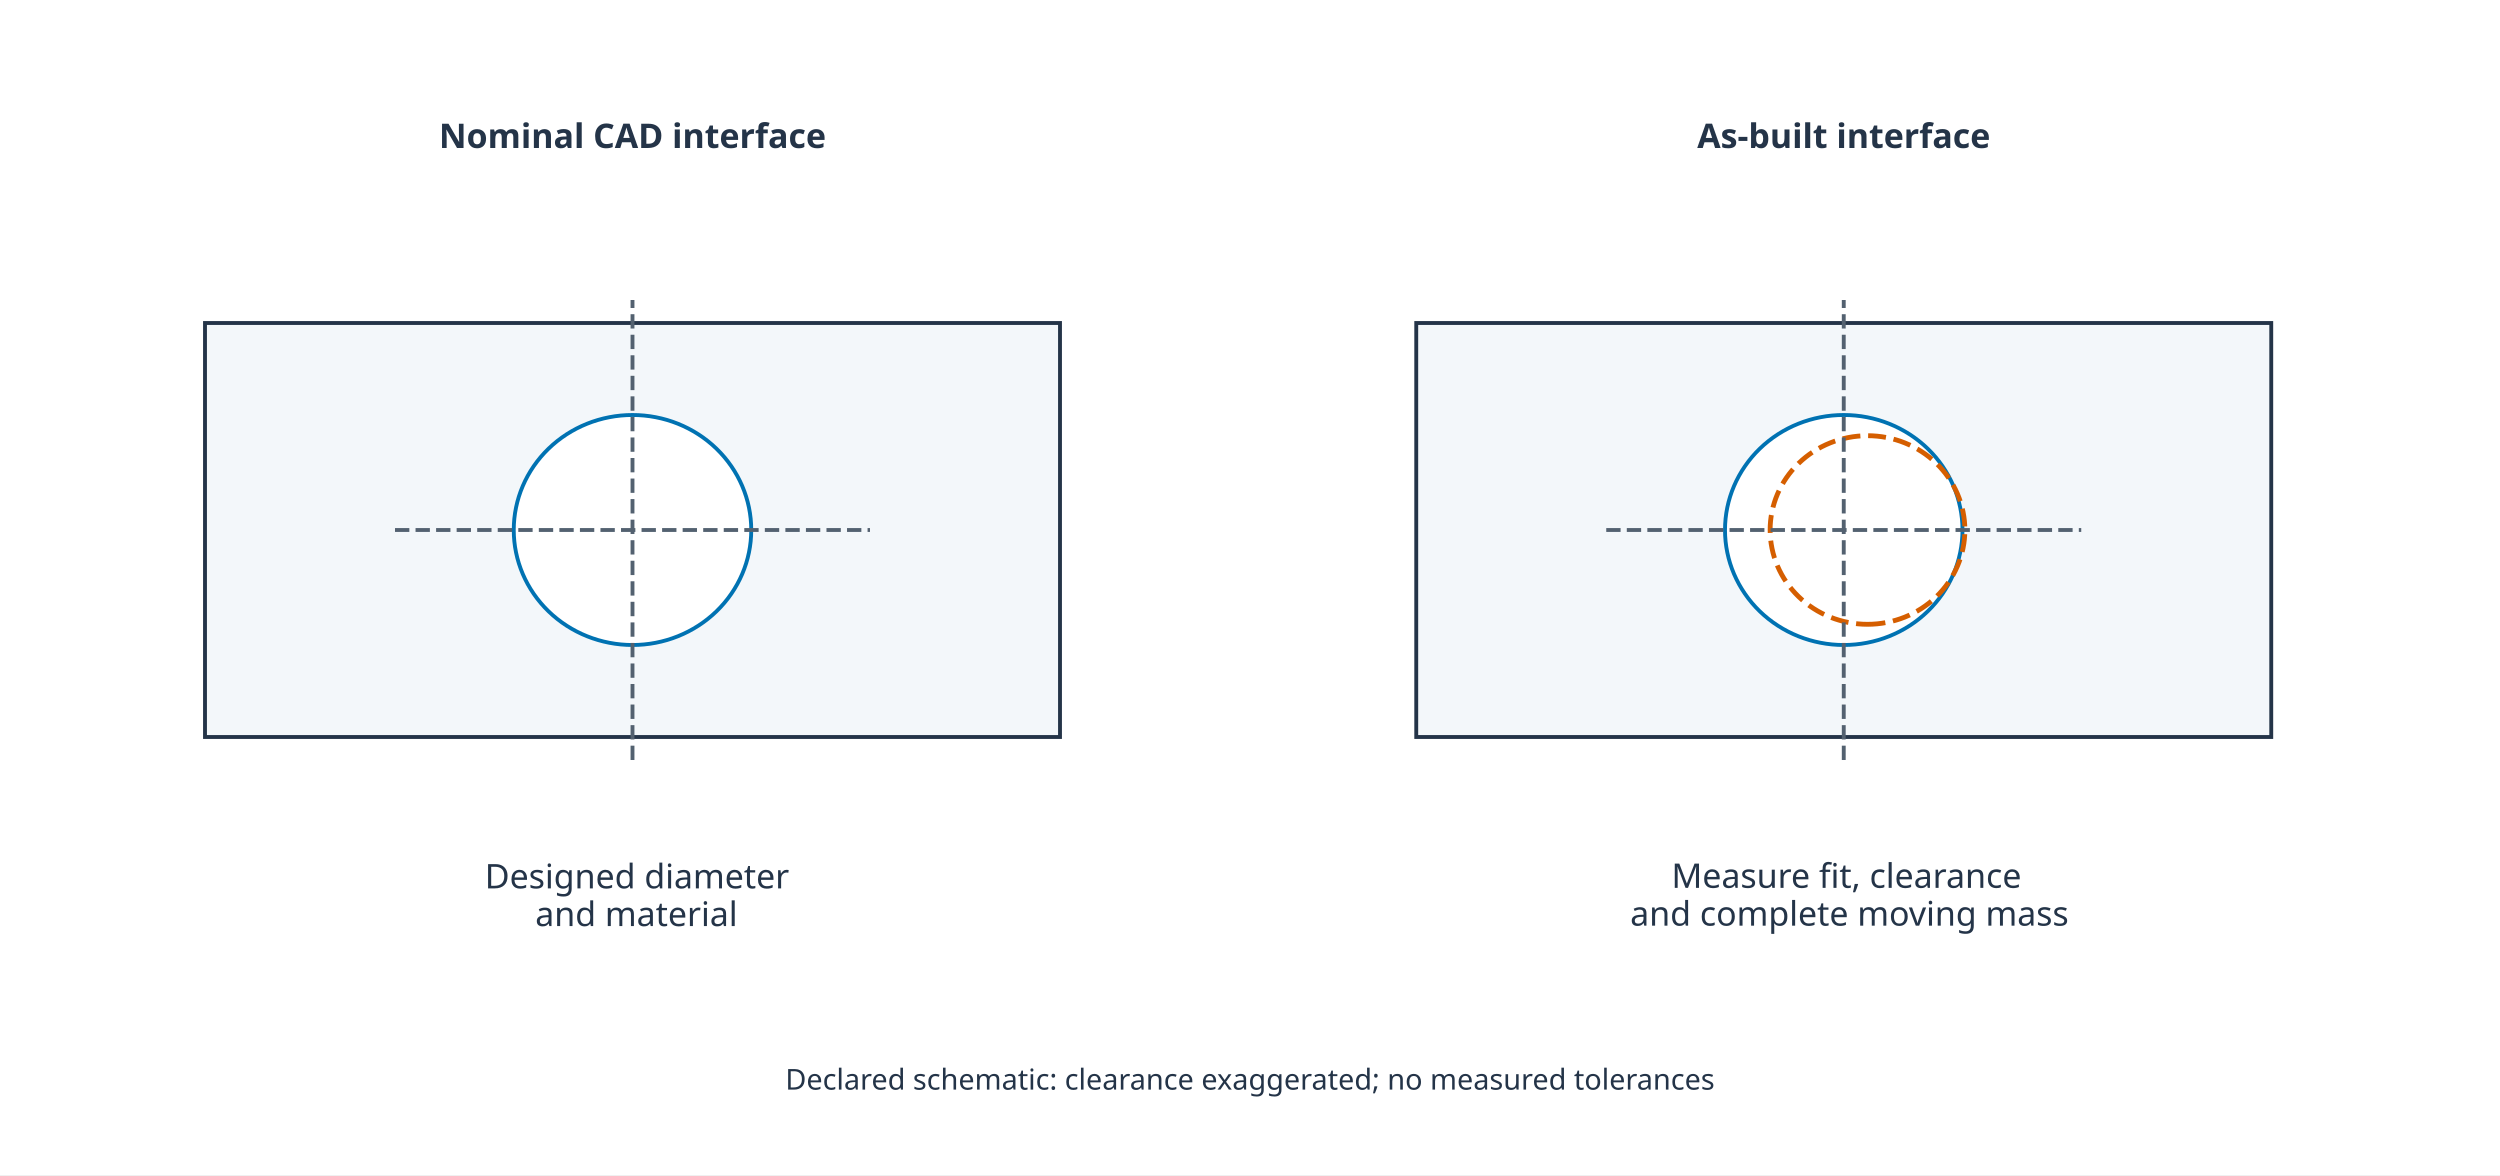
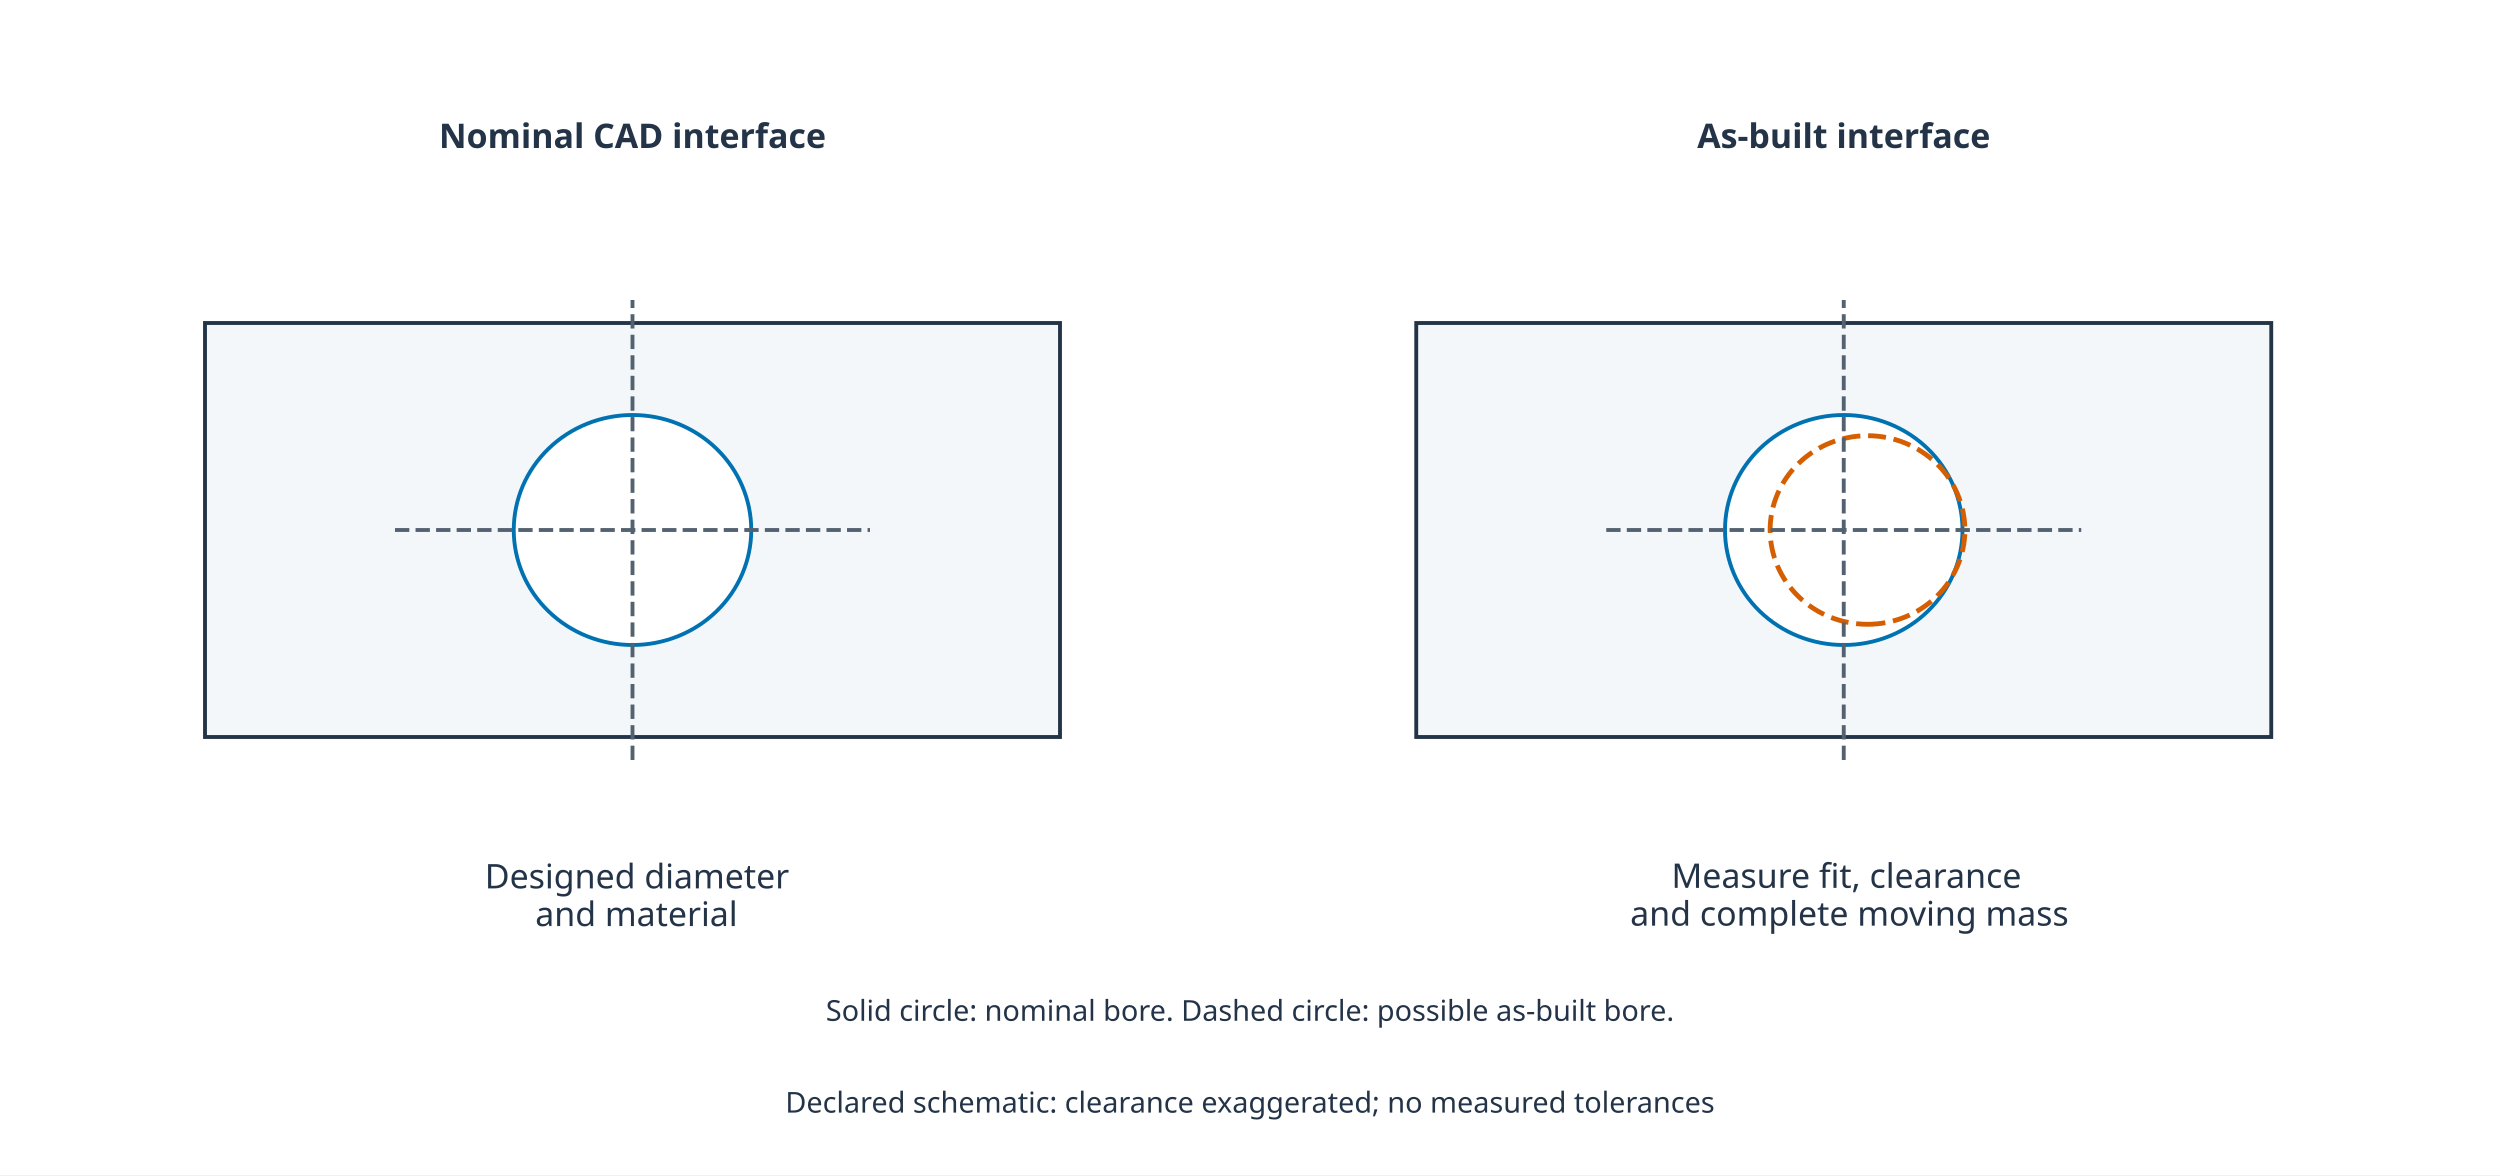
<svg xmlns="http://www.w3.org/2000/svg" width="515.906pt" height="242.476pt" viewBox="0 0 515.906 242.476" version="1.1">
  <defs>
    <style type="text/css">*{stroke-linejoin: round; stroke-linecap: butt}</style>
  </defs>
  <g id="figure_1">
    <g id="patch_1">
-       <path d="M 0 242.476  L 515.906 242.476  L 515.906 0  L 0 0  z " style="fill: #ffffff" />
+       <path d="M 0 242.476 L 515.906 242.476 L 515.906 0 L 0 0 z " style="fill: #ffffff" />
    </g>
    <g id="axes_1">
      <g id="patch_2">
-         <path d="M 42.304 152.089  L 218.744 152.089  L 218.744 66.655  L 42.304 66.655  z " clip-path="url(#pc80df35449)" style="fill: #f3f7fa; stroke: #243448; stroke-width: 0.8; stroke-linejoin: miter" />
+         <path d="M 42.304 152.089 L 218.744 152.089 L 218.744 66.655 L 42.304 66.655 z " clip-path="url(#p4071fee4af)" style="fill: #f3f7fa; stroke: #243448; stroke-width: 0.8; stroke-linejoin: miter" />
      </g>
      <g id="patch_3">
-         <path d="M 130.524 133.104  C 137.023 133.104 143.257 130.603 147.852 126.153  C 152.448 121.702 155.03 115.666 155.03 109.372  C 155.03 103.078 152.448 97.041 147.852 92.591  C 143.257 88.141 137.023 85.64 130.524 85.64  C 124.025 85.64 117.792 88.141 113.196 92.591  C 108.601 97.041 106.019 103.078 106.019 109.372  C 106.019 115.666 108.601 121.702 113.196 126.153  C 117.792 130.603 124.025 133.104 130.524 133.104  z " clip-path="url(#pc80df35449)" style="fill: #ffffff; stroke: #0072b2; stroke-width: 0.8; stroke-linejoin: miter" />
+         <path d="M 130.524 133.104 C 137.023 133.104 143.257 130.603 147.852 126.153 C 152.448 121.702 155.03 115.666 155.03 109.372 C 155.03 103.078 152.448 97.041 147.852 92.591 C 143.257 88.141 137.023 85.64 130.524 85.64 C 124.025 85.64 117.792 88.141 113.196 92.591 C 108.601 97.041 106.019 103.078 106.019 109.372 C 106.019 115.666 108.601 121.702 113.196 126.153 C 117.792 130.603 124.025 133.104 130.524 133.104 z " clip-path="url(#p4071fee4af)" style="fill: #ffffff; stroke: #0072b2; stroke-width: 0.8; stroke-linejoin: miter" />
      </g>
      <g id="patch_4">
-         <path d="M 292.26 152.089  L 468.7 152.089  L 468.7 66.655  L 292.26 66.655  z " clip-path="url(#pc80df35449)" style="fill: #f3f7fa; stroke: #243448; stroke-width: 0.8; stroke-linejoin: miter" />
+         <path d="M 292.26 152.089 L 468.7 152.089 L 468.7 66.655 L 292.26 66.655 z " clip-path="url(#p4071fee4af)" style="fill: #f3f7fa; stroke: #243448; stroke-width: 0.8; stroke-linejoin: miter" />
      </g>
      <g id="patch_5">
-         <path d="M 380.48 133.104  C 386.979 133.104 393.213 130.603 397.808 126.153  C 402.404 121.702 404.986 115.666 404.986 109.372  C 404.986 103.078 402.404 97.041 397.808 92.591  C 393.213 88.141 386.979 85.64 380.48 85.64  C 373.981 85.64 367.748 88.141 363.152 92.591  C 358.557 97.041 355.975 103.078 355.975 109.372  C 355.975 115.666 358.557 121.702 363.152 126.153  C 367.748 130.603 373.981 133.104 380.48 133.104  z " clip-path="url(#pc80df35449)" style="fill: #ffffff; stroke: #0072b2; stroke-width: 0.8; stroke-linejoin: miter" />
+         <path d="M 380.48 133.104 C 386.979 133.104 393.213 130.603 397.808 126.153 C 402.404 121.702 404.986 115.666 404.986 109.372 C 404.986 103.078 402.404 97.041 397.808 92.591 C 393.213 88.141 386.979 85.64 380.48 85.64 C 373.981 85.64 367.748 88.141 363.152 92.591 C 358.557 97.041 355.975 103.078 355.975 109.372 C 355.975 115.666 358.557 121.702 363.152 126.153 C 367.748 130.603 373.981 133.104 380.48 133.104 z " clip-path="url(#p4071fee4af)" style="fill: #ffffff; stroke: #0072b2; stroke-width: 0.8; stroke-linejoin: miter" />
      </g>
      <g id="patch_6">
-         <path d="M 385.381 128.832  C 390.711 128.832 395.822 126.782 399.59 123.132  C 403.359 119.483 405.476 114.533 405.476 109.372  C 405.476 104.211 403.359 99.261 399.59 95.612  C 395.822 91.962 390.711 89.912 385.381 89.912  C 380.052 89.912 374.941 91.962 371.172 95.612  C 367.404 99.261 365.287 104.211 365.287 109.372  C 365.287 114.533 367.404 119.483 371.172 123.132  C 374.941 126.782 380.052 128.832 385.381 128.832  L 385.381 128.832  z " clip-path="url(#pc80df35449)" style="fill: none; stroke-dasharray: 3.7,1.6; stroke-dashoffset: 0; stroke: #d55e00; stroke-linejoin: miter" />
+         <path d="M 385.381 128.832 C 390.711 128.832 395.822 126.782 399.59 123.132 C 403.359 119.483 405.476 114.533 405.476 109.372 C 405.476 104.211 403.359 99.261 399.59 95.612 C 395.822 91.962 390.711 89.912 385.381 89.912 C 380.052 89.912 374.941 91.962 371.172 95.612 C 367.404 99.261 365.287 104.211 365.287 109.372 C 365.287 114.533 367.404 119.483 371.172 123.132 C 374.941 126.782 380.052 128.832 385.381 128.832 L 385.381 128.832 z " clip-path="url(#p4071fee4af)" style="fill: none; stroke-dasharray: 3.7,1.6; stroke-dashoffset: 0; stroke: #d55e00; stroke-linejoin: miter" />
      </g>
      <g id="line2d_1">
-         <path d="M 81.513 109.372  L 179.535 109.372  " clip-path="url(#pc80df35449)" style="fill: none; stroke-dasharray: 2.96,1.28; stroke-dashoffset: 0; stroke: #536170; stroke-width: 0.8" />
+         <path d="M 81.513 109.372 L 179.535 109.372 " clip-path="url(#p4071fee4af)" style="fill: none; stroke-dasharray: 2.96,1.28; stroke-dashoffset: 0; stroke: #536170; stroke-width: 0.8" />
      </g>
      <g id="line2d_2">
-         <path d="M 130.524 156.835  L 130.524 61.909  " clip-path="url(#pc80df35449)" style="fill: none; stroke-dasharray: 2.96,1.28; stroke-dashoffset: 0; stroke: #536170; stroke-width: 0.8" />
+         <path d="M 130.524 156.835 L 130.524 61.909 " clip-path="url(#p4071fee4af)" style="fill: none; stroke-dasharray: 2.96,1.28; stroke-dashoffset: 0; stroke: #536170; stroke-width: 0.8" />
      </g>
      <g id="line2d_3">
-         <path d="M 331.469 109.372  L 429.491 109.372  " clip-path="url(#pc80df35449)" style="fill: none; stroke-dasharray: 2.96,1.28; stroke-dashoffset: 0; stroke: #536170; stroke-width: 0.8" />
+         <path d="M 331.469 109.372 L 429.491 109.372 " clip-path="url(#p4071fee4af)" style="fill: none; stroke-dasharray: 2.96,1.28; stroke-dashoffset: 0; stroke: #536170; stroke-width: 0.8" />
      </g>
      <g id="line2d_4">
-         <path d="M 380.48 156.835  L 380.48 61.909  " clip-path="url(#pc80df35449)" style="fill: none; stroke-dasharray: 2.96,1.28; stroke-dashoffset: 0; stroke: #536170; stroke-width: 0.8" />
+         <path d="M 380.48 156.835 L 380.48 61.909 " clip-path="url(#p4071fee4af)" style="fill: none; stroke-dasharray: 2.96,1.28; stroke-dashoffset: 0; stroke: #536170; stroke-width: 0.8" />
      </g>
      <g id="text_1">
        <text style="font-weight: 600; font-size: 7px; font-family: 'MiSans'; text-anchor: middle; fill: #243448" x="130.524" y="30.539" transform="rotate(-0 130.5241 30.53935)">Nominal CAD interface</text>
      </g>
      <g id="text_2">
        <text style="font-weight: 600; font-size: 7px; font-family: 'MiSans'; text-anchor: middle; fill: #243448" x="380.48" y="30.539" transform="rotate(-0 380.4803 30.53935)">As-built interface</text>
      </g>
      <g id="text_3">
        <text style="font-size: 7px; font-family: 'MiSans'; fill: #243448" transform="translate(100.0489 183.3253)">Designed diameter</text>
        <text style="font-size: 7px; font-family: 'MiSans'; fill: #243448" transform="translate(110.451 191.1097)">and material</text>
      </g>
      <g id="text_4">
        <text style="font-size: 7px; font-family: 'MiSans'; fill: #243448" transform="translate(344.9373 183.217)">Measure fit, clearance</text>
        <text style="font-size: 7px; font-family: 'MiSans'; fill: #243448" transform="translate(336.4044 191.0211)">and complete moving mass</text>
      </g>
      <g id="text_5">
-         <text style="font-size: 5.95px; font-family: 'MiSans'; text-anchor: middle; fill: #243448" x="257.953" y="224.861" transform="rotate(-0 257.9528 224.8607)">Declared schematic: clearance exaggerated; no measured tolerances</text>
+         <text style="font-size: 5.95px; font-family: 'MiSans'; text-anchor: middle; fill: #243448" x="257.953" y="210.663" transform="rotate(-0 257.9528 210.6635)">Solid circle: nominal bore. Dashed circle: possible as-built bore.</text>
+       </g>
+       <g id="text_6">
+         <text style="font-size: 5.95px; font-family: 'MiSans'; text-anchor: middle; fill: #243448" x="257.953" y="229.607" transform="rotate(-0 257.9528 229.607)">Declared schematic: clearance exaggerated; no measured tolerances</text>
      </g>
    </g>
  </g>
  <defs>
-     <clipPath id="pc80df35449">
+     <clipPath id="p4071fee4af">
      <rect x="12.898" y="9.699" width="490.11" height="223.078" />
    </clipPath>
  </defs>
</svg>
